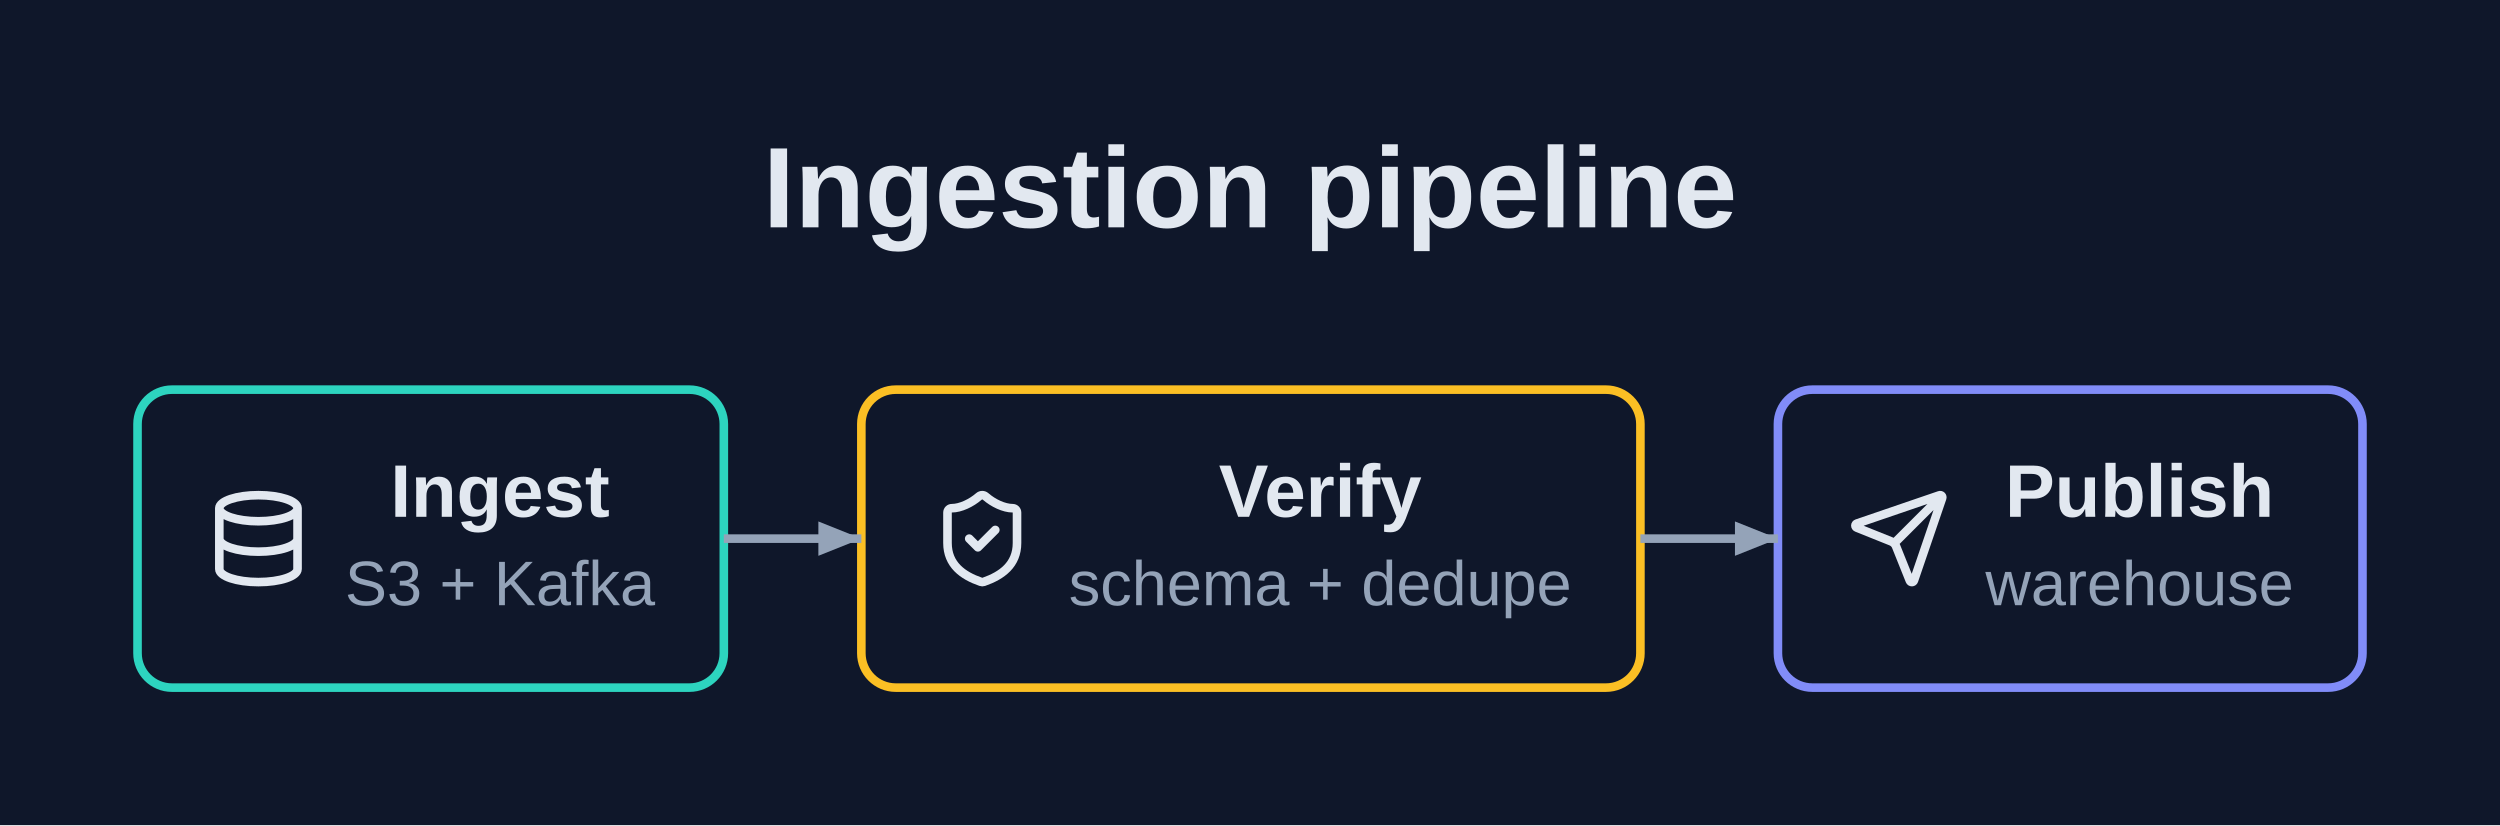
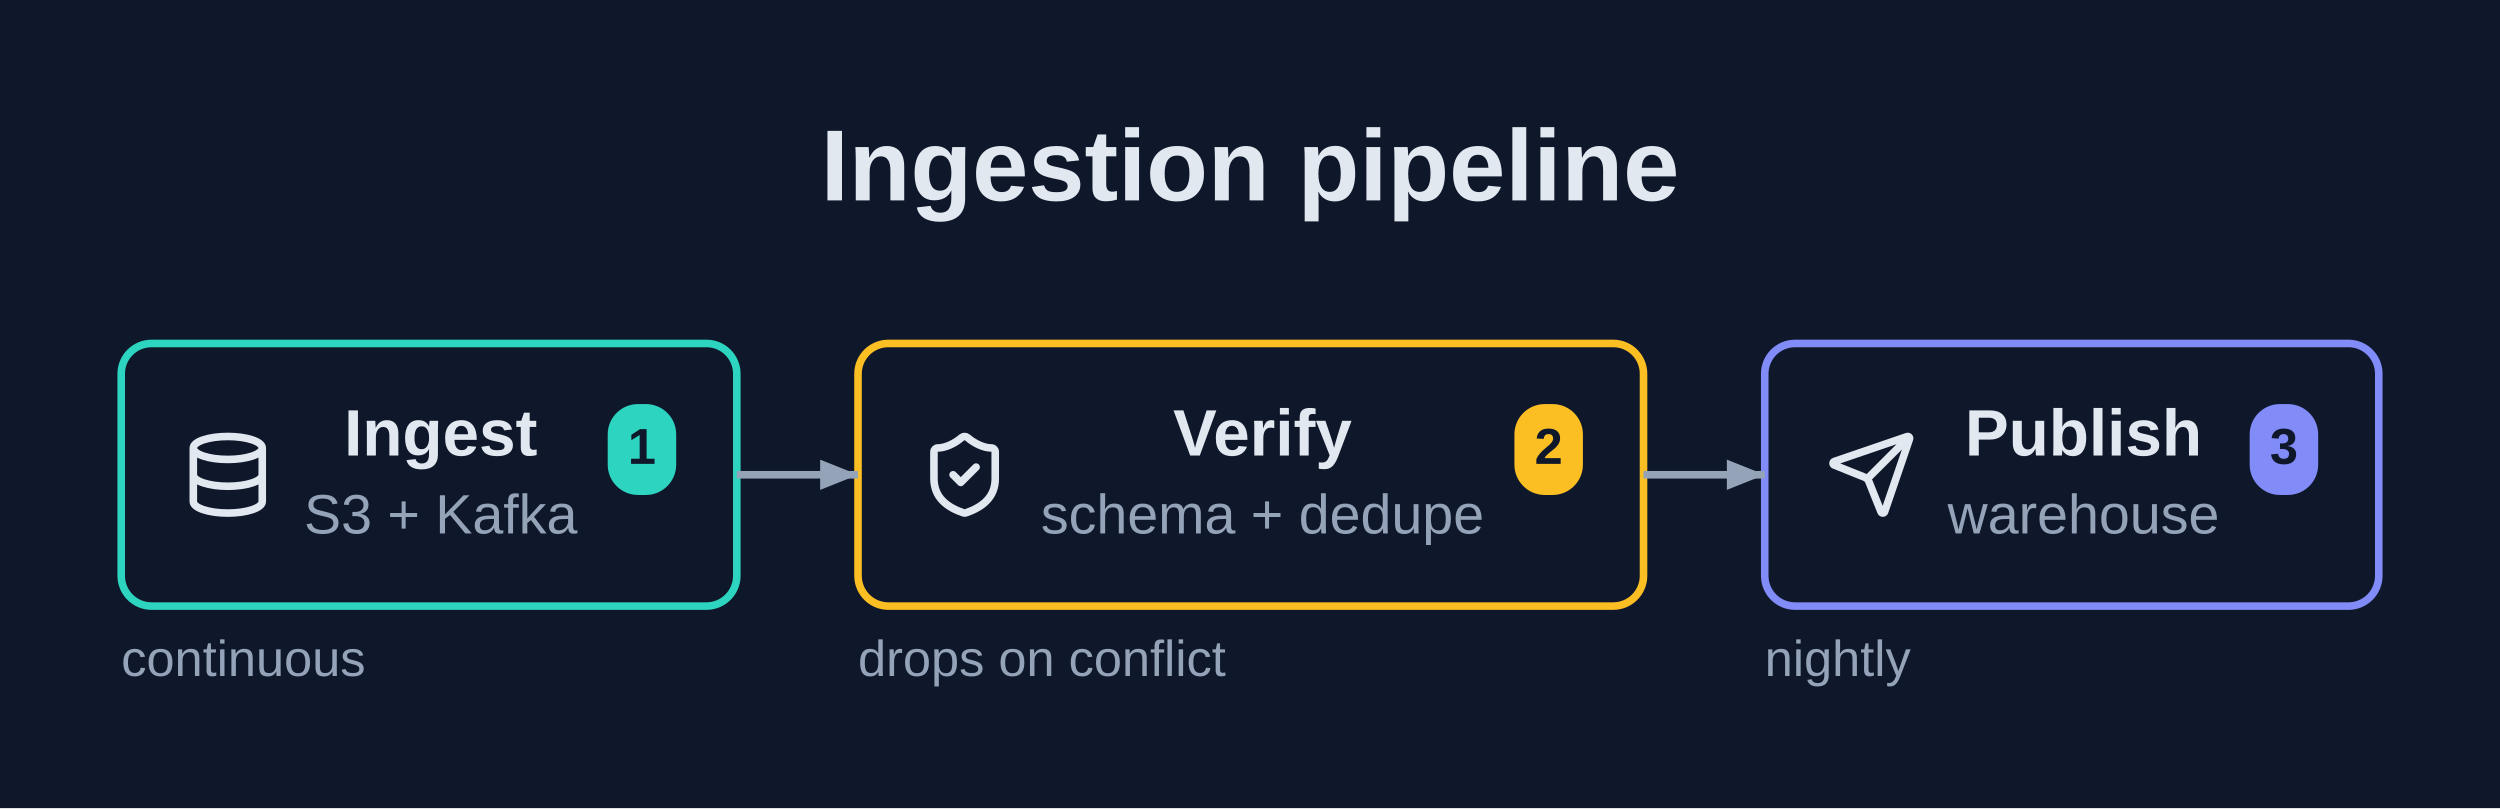
- <svg xmlns="http://www.w3.org/2000/svg" width="436.29" height="144.0" viewBox="-218.145 -24.0 436.29 144.0" role="img">
+ <svg xmlns="http://www.w3.org/2000/svg" width="494.975" height="160.0" viewBox="-247.487 -24.0 494.975 160.0" role="img">
  <defs>
    <marker id="arrow" viewBox="-10 -4 10 8" refX="0" refY="0" orient="auto" markerWidth="10" markerHeight="8">
      <path d="M -10 -4 L 0 0 L -10 4 Z" fill="rgba(0,0,0,1.0)" stroke="rgba(0,0,0,0.0)" stroke-width="1.0" />
    </marker>
    <marker id="prism-arrow" viewBox="-5 -2 5 4" refX="0" refY="0" orient="auto" markerWidth="5" markerHeight="4">
      <path d="M -5 -2 L 0 0 L -5 2 Z" fill="rgba(148,163,184,1.0)" stroke="rgba(148,163,184,1.0)" stroke-width="0" />
    </marker>
  </defs>
-   <g transform="translate(0.0 48.0) rotate(0.0) scale(1.0 1.0)">
-     <rect x="-218.145" y="-72.0" width="436.29" height="144.0" stroke="rgba(0,0,0,0.0)" fill="rgba(15,23,42,1.0)" />
+   <g transform="translate(0.0 56.0) rotate(0.0) scale(1.0 1.0)">
+     <rect x="-247.487" y="-80.0" width="494.975" height="160.0" stroke="rgba(0,0,0,0.0)" fill="rgba(15,23,42,1.0)" />
  </g>
  <g transform="translate(0.0 10.0) rotate(0.0) scale(1.0 1.0)">
    <text x="0" y="0" font-family="Arial, Helvetica, sans-serif" font-size="20.0" font-weight="700" fill="rgba(226,232,240,1.0)" text-anchor="middle" dominant-baseline="middle">Ingestion pipeline</text>
  </g>
-   <g transform="translate(-194.1452 70.0) rotate(0.0) scale(1.0 1.0)">
+   <g transform="translate(-223.4875 70.0) rotate(0.0) scale(1.0 1.0)">
    <g transform="translate(12.0 0.0) rotate(0.0) scale(1.0 1.0)">
-       <rect x="-12.0" y="-26.0" width="102.319" height="52.0" rx="6.0" ry="6.0" fill="rgba(15,23,42,1.0)" stroke="rgba(45,212,191,1.0)" stroke-width="1.5" />
+       <rect x="-12.0" y="-26.0" width="121.881" height="52.0" rx="6.0" ry="6.0" fill="rgba(15,23,42,1.0)" stroke="rgba(45,212,191,1.0)" stroke-width="1.5" />
      <g transform="translate(9.1 0.0) rotate(0.0) scale(1.0 1.0)">
        <g transform="scale(0.7583333) translate(-12.0 -12.0)">
          <path d="M3.0 5.0a9.0 3.0 0 1 0 18.0 0a9.0 3.0 0 1 0 -18.0 0ZM3 5V19A9 3 0 0 0 21 19V5M3 12A9 3 0 0 0 21 12" fill="none" stroke="rgba(226,232,240,1.0)" stroke-width="1.978" stroke-linecap="round" stroke-linejoin="round" />
        </g>
      </g>
      <g transform="translate(51.25957 -14.0) rotate(0.0) scale(1.0 1.0)">
        <g transform="translate(0.0 6.5) rotate(0.0) scale(1.0 1.0)">
          <text x="0" y="0" font-family="Arial, Helvetica, sans-serif" font-size="13.0" font-weight="700" fill="rgba(226,232,240,1.0)" text-anchor="middle" dominant-baseline="middle">Ingest</text>
        </g>
        <g transform="translate(0.0 17.0) rotate(0.0) scale(1.0 1.0)">
          <g transform="translate(0.0 5.5) rotate(0.0) scale(1.0 1.0)">
            <text x="0" y="0" font-family="Arial, Helvetica, sans-serif" font-size="11.0" font-weight="400" fill="rgba(148,163,184,1.0)" text-anchor="middle" dominant-baseline="middle">S3 + Kafka</text>
          </g>
        </g>
      </g>
+       <g transform="translate(91.0999 -5.0) rotate(0.0) scale(1.0 1.0)">
+         <rect x="-6.781" y="-9.0" width="13.562" height="18.0" rx="6.0" ry="6.0" fill="rgba(45,212,191,1.0)" stroke="rgba(45,212,191,1.0)" stroke-width="0" />
+         <text x="0" y="0" font-family="Arial, Helvetica, sans-serif" font-size="10.0" font-weight="700" fill="rgba(15,23,42,1.0)" text-anchor="middle" dominant-baseline="middle">1</text>
+       </g>
    </g>
-     <g transform="translate(138.3191 0.0) rotate(0.0) scale(1.0 1.0)">
-       <rect x="-12.0" y="-26.0" width="135.958" height="52.0" rx="6.0" ry="6.0" fill="rgba(15,23,42,1.0)" stroke="rgba(251,191,36,1.0)" stroke-width="1.5" />
+     <g transform="translate(157.8807 0.0) rotate(0.0) scale(1.0 1.0)">
+       <rect x="-12.0" y="-26.0" width="155.52" height="52.0" rx="6.0" ry="6.0" fill="rgba(15,23,42,1.0)" stroke="rgba(251,191,36,1.0)" stroke-width="1.5" />
      <g transform="translate(9.1 0.0) rotate(0.0) scale(1.0 1.0)">
        <g transform="scale(0.7583333) translate(-12.0 -12.0)">
          <path d="M20 13c0 5-3.5 7.5-7.66 8.95a1 1 0 0 1-.67-.01C7.5 20.5 4 18 4 13V6a1 1 0 0 1 1-1c2 0 4.5-1.2 6.24-2.72a1.17 1.17 0 0 1 1.52 0C14.51 3.81 17 5 19 5a1 1 0 0 1 1 1zM9 12l2 2 4-4" fill="none" stroke="rgba(226,232,240,1.0)" stroke-width="1.978" stroke-linecap="round" stroke-linejoin="round" />
        </g>
      </g>
      <g transform="translate(68.07915 -14.0) rotate(0.0) scale(1.0 1.0)">
        <g transform="translate(0.0 6.5) rotate(0.0) scale(1.0 1.0)">
          <text x="0" y="0" font-family="Arial, Helvetica, sans-serif" font-size="13.0" font-weight="700" fill="rgba(226,232,240,1.0)" text-anchor="middle" dominant-baseline="middle">Verify</text>
        </g>
        <g transform="translate(0.0 17.0) rotate(0.0) scale(1.0 1.0)">
          <g transform="translate(0.0 5.5) rotate(0.0) scale(1.0 1.0)">
            <text x="0" y="0" font-family="Arial, Helvetica, sans-serif" font-size="11.0" font-weight="400" fill="rgba(148,163,184,1.0)" text-anchor="middle" dominant-baseline="middle">schema + dedupe</text>
          </g>
        </g>
      </g>
+       <g transform="translate(124.7391 -5.0) rotate(0.0) scale(1.0 1.0)">
+         <rect x="-6.781" y="-9.0" width="13.562" height="18.0" rx="6.0" ry="6.0" fill="rgba(251,191,36,1.0)" stroke="rgba(251,191,36,1.0)" stroke-width="0" />
+         <text x="0" y="0" font-family="Arial, Helvetica, sans-serif" font-size="10.0" font-weight="700" fill="rgba(15,23,42,1.0)" text-anchor="middle" dominant-baseline="middle">2</text>
+       </g>
    </g>
-     <g transform="translate(298.2774 0.0) rotate(0.0) scale(1.0 1.0)">
-       <rect x="-12.0" y="-26.0" width="102.013" height="52.0" rx="6.0" ry="6.0" fill="rgba(15,23,42,1.0)" stroke="rgba(129,140,248,1.0)" stroke-width="1.5" />
+     <g transform="translate(337.4005 0.0) rotate(0.0) scale(1.0 1.0)">
+       <rect x="-12.0" y="-26.0" width="121.575" height="52.0" rx="6.0" ry="6.0" fill="rgba(15,23,42,1.0)" stroke="rgba(129,140,248,1.0)" stroke-width="1.5" />
      <g transform="translate(9.1 0.0) rotate(0.0) scale(1.0 1.0)">
        <g transform="scale(0.7583333) translate(-12.0 -12.0)">
          <path d="M14.536 21.686a.5.5 0 0 0 .937-.024l6.5-19a.496.496 0 0 0-.635-.635l-19 6.5a.5.5 0 0 0-.024.937l7.93 3.18a2 2 0 0 1 1.112 1.11zM21.854 2.147l-10.94 10.939" fill="none" stroke="rgba(226,232,240,1.0)" stroke-width="1.978" stroke-linecap="round" stroke-linejoin="round" />
        </g>
      </g>
      <g transform="translate(51.10649 -14.0) rotate(0.0) scale(1.0 1.0)">
        <g transform="translate(0.0 6.5) rotate(0.0) scale(1.0 1.0)">
          <text x="0" y="0" font-family="Arial, Helvetica, sans-serif" font-size="13.0" font-weight="700" fill="rgba(226,232,240,1.0)" text-anchor="middle" dominant-baseline="middle">Publish</text>
        </g>
        <g transform="translate(0.0 17.0) rotate(0.0) scale(1.0 1.0)">
          <g transform="translate(0.0 5.5) rotate(0.0) scale(1.0 1.0)">
            <text x="0" y="0" font-family="Arial, Helvetica, sans-serif" font-size="11.0" font-weight="400" fill="rgba(148,163,184,1.0)" text-anchor="middle" dominant-baseline="middle">warehouse</text>
          </g>
        </g>
      </g>
+       <g transform="translate(90.79375 -5.0) rotate(0.0) scale(1.0 1.0)">
+         <rect x="-6.781" y="-9.0" width="13.562" height="18.0" rx="6.0" ry="6.0" fill="rgba(129,140,248,1.0)" stroke="rgba(129,140,248,1.0)" stroke-width="0" />
+         <text x="0" y="0" font-family="Arial, Helvetica, sans-serif" font-size="10.0" font-weight="700" fill="rgba(15,23,42,1.0)" text-anchor="middle" dominant-baseline="middle">3</text>
+       </g>
    </g>
-     <path d="M 102.319 0.0 L 126.319 0.0" fill="rgba(0,0,0,0.0)" stroke="rgba(148,163,184,1.0)" stroke-width="1.5" marker-end="url(#prism-arrow)" />
-     <path d="M 262.277 0.0 L 286.277 0.0" fill="rgba(0,0,0,0.0)" stroke="rgba(148,163,184,1.0)" stroke-width="1.5" marker-end="url(#prism-arrow)" />
+     <path d="M 121.881 0.0 L 145.881 0.0" fill="rgba(0,0,0,0.0)" stroke="rgba(148,163,184,1.0)" stroke-width="1.5" marker-end="url(#prism-arrow)" />
+     <path d="M 301.4 0.0 L 325.4 0.0" fill="rgba(0,0,0,0.0)" stroke="rgba(148,163,184,1.0)" stroke-width="1.5" marker-end="url(#prism-arrow)" />
+     <g transform="translate(0.0 32.0) rotate(0.0) scale(1.0 1.0)">
+       <g transform="translate(0.0 5.0) rotate(0.0) scale(1.0 1.0)">
+         <text x="0" y="0" font-family="Arial, Helvetica, sans-serif" font-size="10.0" font-weight="400" fill="rgba(148,163,184,1.0)" text-anchor="start" dominant-baseline="middle">continuous</text>
+       </g>
+     </g>
+     <g transform="translate(145.8807 32.0) rotate(0.0) scale(1.0 1.0)">
+       <g transform="translate(0.0 5.0) rotate(0.0) scale(1.0 1.0)">
+         <text x="0" y="0" font-family="Arial, Helvetica, sans-serif" font-size="10.0" font-weight="400" fill="rgba(148,163,184,1.0)" text-anchor="start" dominant-baseline="middle">drops on conflict</text>
+       </g>
+     </g>
+     <g transform="translate(325.4005 32.0) rotate(0.0) scale(1.0 1.0)">
+       <g transform="translate(0.0 5.0) rotate(0.0) scale(1.0 1.0)">
+         <text x="0" y="0" font-family="Arial, Helvetica, sans-serif" font-size="10.0" font-weight="400" fill="rgba(148,163,184,1.0)" text-anchor="start" dominant-baseline="middle">nightly</text>
+       </g>
+     </g>
  </g>
</svg>
